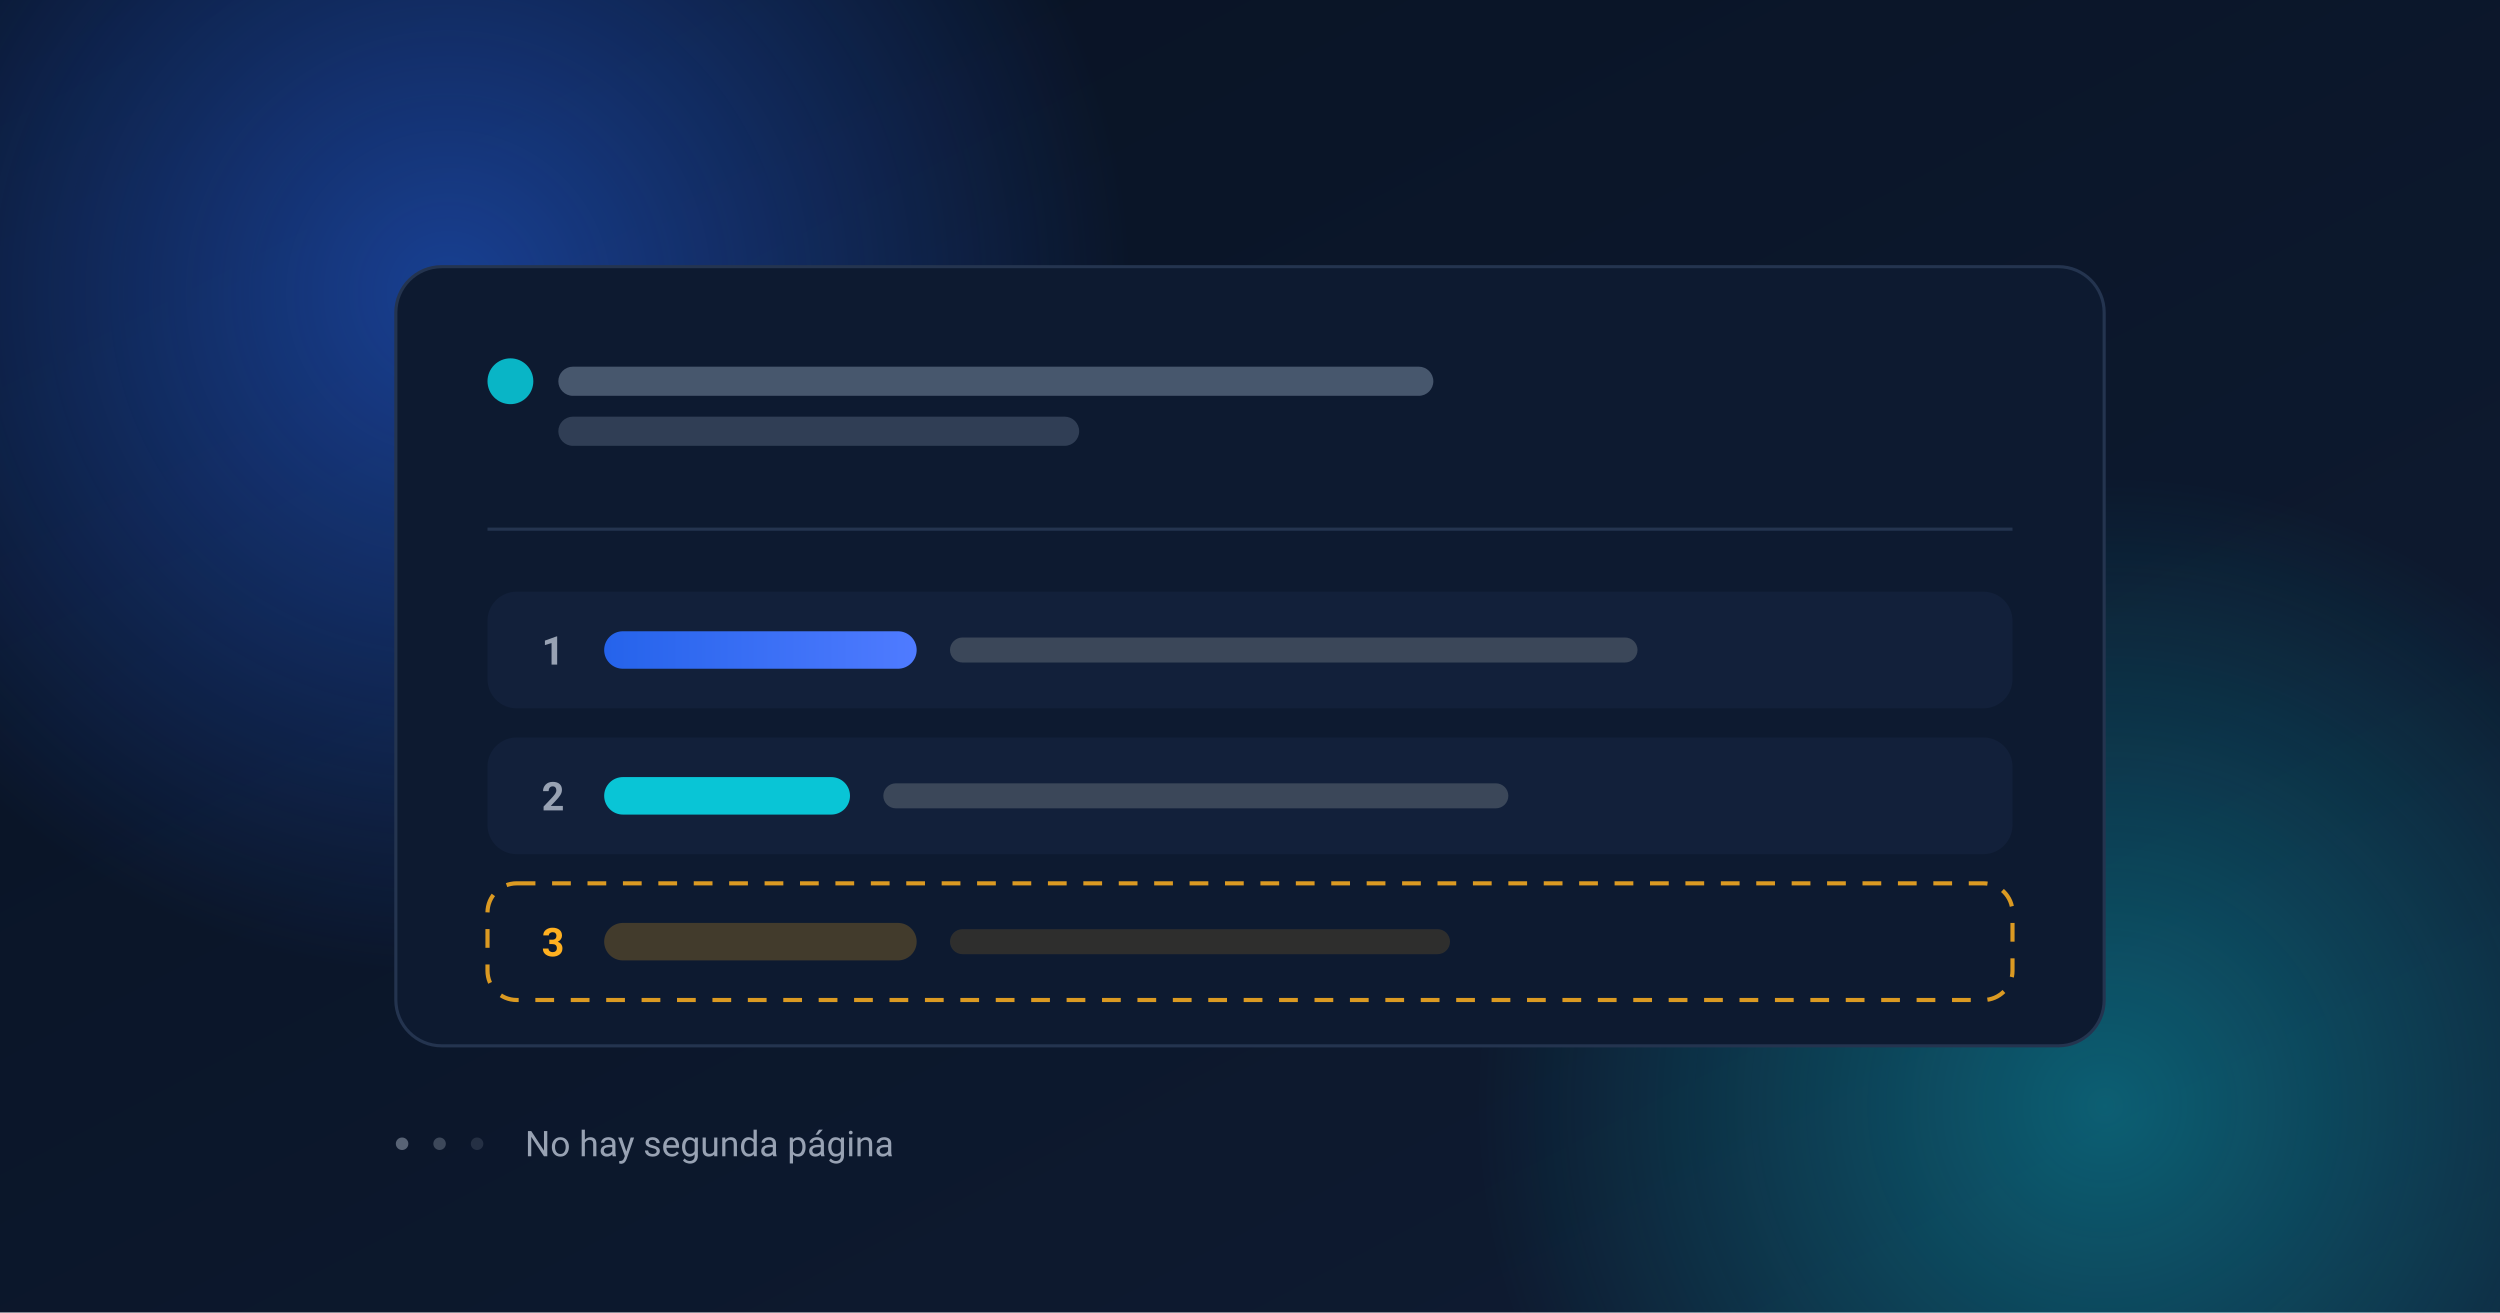
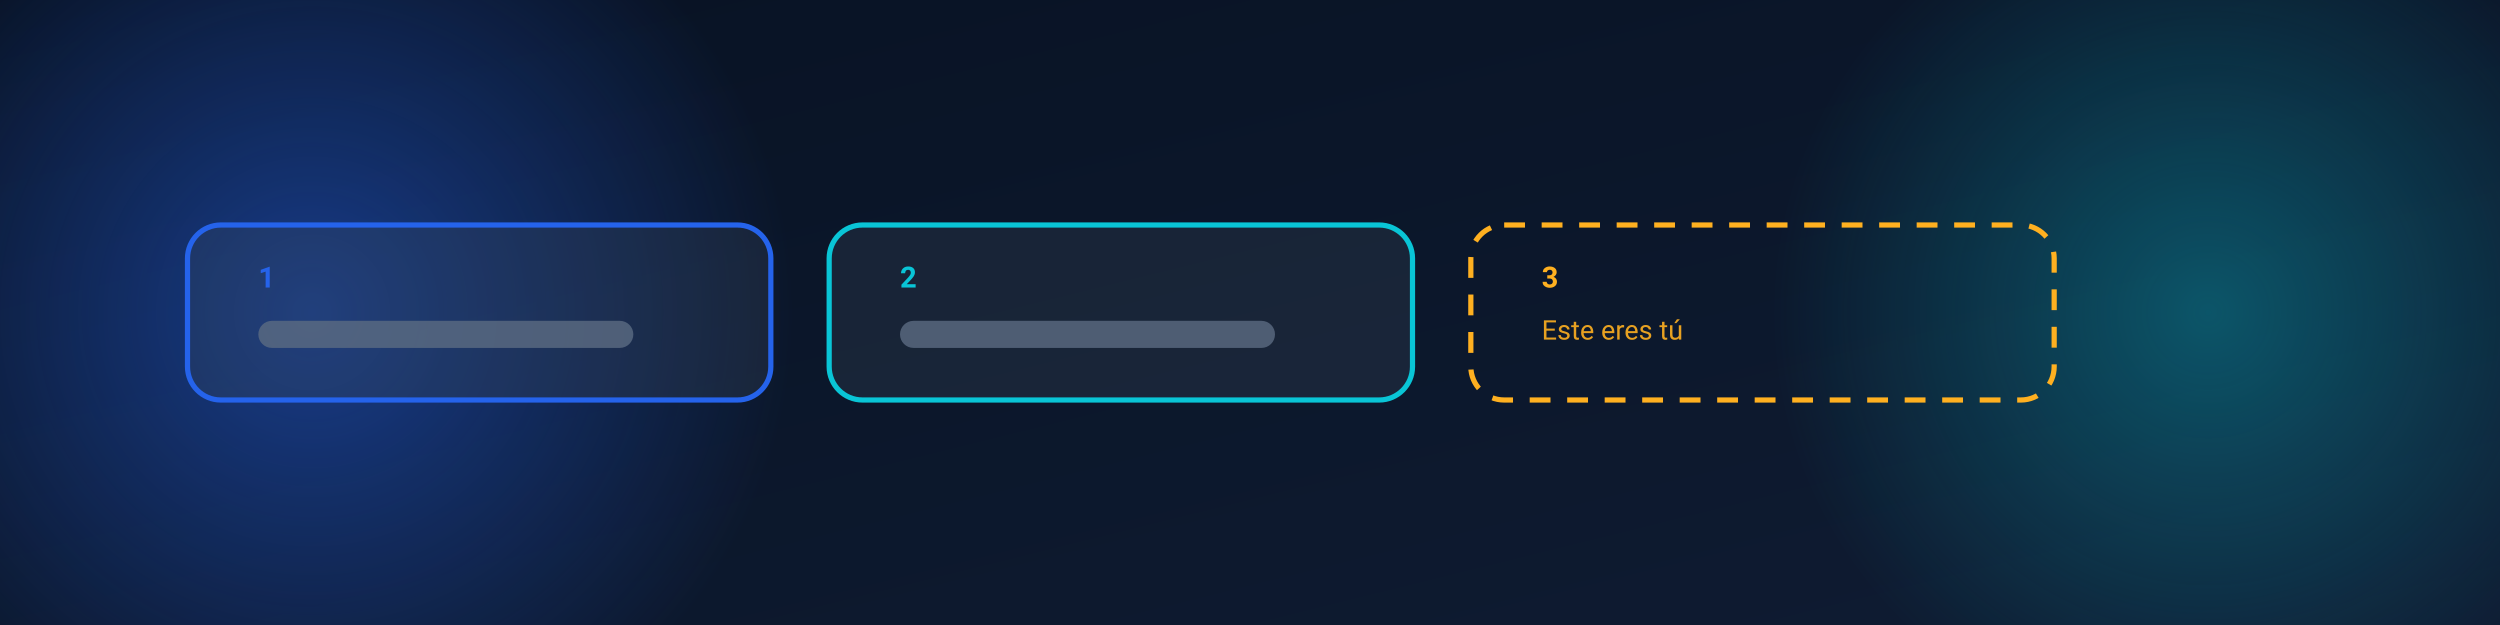
- <svg xmlns="http://www.w3.org/2000/svg" viewBox="0 0 1200 630" width="1200" height="630" role="img" aria-label="Una respuesta de IA con solo tres huecos de marca: dos ocupados y uno vacío">
+ <svg xmlns="http://www.w3.org/2000/svg" viewBox="0 0 1200 300" width="1200" height="300" role="img" aria-label="Una respuesta de IA con solo tres huecos de marca: dos ocupados y uno vacío">
  <defs>
    <linearGradient id="bg" x1="0" y1="0" x2="1" y2="1">
      <stop offset="0" stop-color="#081223" />
      <stop offset="1" stop-color="#0f1c33" />
    </linearGradient>
    <radialGradient id="glowA" cx="0.5" cy="0.5" r="0.5">
-       <stop offset="0" stop-color="#2563eb" stop-opacity=".55" />
+       <stop offset="0" stop-color="#2563eb" stop-opacity=".5" />
      <stop offset="1" stop-color="#2563eb" stop-opacity="0" />
    </radialGradient>
    <radialGradient id="glowB" cx="0.5" cy="0.5" r="0.5">
-       <stop offset="0" stop-color="#09c5d6" stop-opacity=".40" />
+       <stop offset="0" stop-color="#09c5d6" stop-opacity=".35" />
      <stop offset="1" stop-color="#09c5d6" stop-opacity="0" />
    </radialGradient>
-     <linearGradient id="pill" x1="0" y1="0" x2="1" y2="0">
-       <stop offset="0" stop-color="#2563eb" />
-       <stop offset="1" stop-color="#4f7bff" />
-     </linearGradient>
  </defs>
-   <rect width="1200" height="630" fill="url(#bg)" />
-   <circle cx="215" cy="140" r="330" fill="url(#glowA)" />
-   <circle cx="1010" cy="530" r="300" fill="url(#glowB)" />
-   <g transform="translate(190 128)">
-     <rect width="820" height="374" rx="22" fill="#0d1a30" stroke="#24344f" stroke-width="1.5" />
-     <g transform="translate(44 44)">
-       <circle cx="11" cy="11" r="11" fill="#09c5d6" opacity=".9" />
-       <rect x="34" y="4" width="420" height="14" rx="7" fill="#5b6b82" opacity=".75" />
-       <rect x="34" y="28" width="250" height="14" rx="7" fill="#5b6b82" opacity=".45" />
+   <rect width="1200" height="300" fill="url(#bg)" />
+   <circle cx="150" cy="150" r="230" fill="url(#glowA)" />
+   <circle cx="1060" cy="150" r="210" fill="url(#glowB)" />
+   <g transform="translate(90 108)">
+     <g fill="#3b4759">
+       <rect x="0" y="0" width="280" height="84" rx="16" opacity=".28" />
+       <rect x="308" y="0" width="280" height="84" rx="16" opacity=".28" />
    </g>
-     <line x1="44" y1="126" x2="776" y2="126" stroke="#24344f" stroke-width="1.5" />
-     <g transform="translate(44 156)">
-       <rect width="732" height="56" rx="14" fill="#12203a" />
-       <text x="26" y="35" font-family="system-ui,-apple-system,Segoe UI,Roboto,sans-serif" font-size="19" font-weight="700" fill="#98a2b3">1</text>
-       <rect x="56" y="19" width="150" height="18" rx="9" fill="url(#pill)" />
-       <rect x="222" y="22" width="330" height="12" rx="6" fill="#3b4759" />
-     </g>
-     <g transform="translate(44 226)">
-       <rect width="732" height="56" rx="14" fill="#12203a" />
-       <text x="26" y="35" font-family="system-ui,-apple-system,Segoe UI,Roboto,sans-serif" font-size="19" font-weight="700" fill="#98a2b3">2</text>
-       <rect x="56" y="19" width="118" height="18" rx="9" fill="#09c5d6" />
-       <rect x="190" y="22" width="300" height="12" rx="6" fill="#3b4759" />
-     </g>
-     <g transform="translate(44 296)">
-       <rect width="732" height="56" rx="14" fill="none" stroke="#ffb020" stroke-width="2" stroke-dasharray="9 8" opacity=".85" />
-       <text x="26" y="35" font-family="system-ui,-apple-system,Segoe UI,Roboto,sans-serif" font-size="19" font-weight="700" fill="#ffb020">3</text>
-       <rect x="56" y="19" width="150" height="18" rx="9" fill="#ffb020" opacity=".22" />
-       <rect x="222" y="22" width="240" height="12" rx="6" fill="#ffb020" opacity=".14" />
-     </g>
-   </g>
-   <g transform="translate(190 546)">
-     <rect width="6" height="6" rx="3" fill="#98a2b3" opacity=".55" />
-     <rect x="18" width="6" height="6" rx="3" fill="#98a2b3" opacity=".35" />
-     <rect x="36" width="6" height="6" rx="3" fill="#98a2b3" opacity=".18" />
-     <text x="62" y="9" font-family="system-ui,-apple-system,Segoe UI,Roboto,sans-serif" font-size="17" fill="#98a2b3">No hay segunda página</text>
+     <rect x="0" y="0" width="280" height="84" rx="16" fill="none" stroke="#2563eb" stroke-width="2.5" />
+     <rect x="308" y="0" width="280" height="84" rx="16" fill="none" stroke="#09c5d6" stroke-width="2.5" />
+     <rect x="616" y="0" width="280" height="84" rx="16" fill="none" stroke="#ffb020" stroke-width="2.5" stroke-dasharray="10 8" />
+     <text x="34" y="30" font-family="system-ui,-apple-system,Segoe UI,Roboto,sans-serif" font-size="14" font-weight="700" fill="#2563eb">1</text>
+     <rect x="34" y="46" width="180" height="13" rx="6.5" fill="#5b6b82" opacity=".8" />
+     <text x="342" y="30" font-family="system-ui,-apple-system,Segoe UI,Roboto,sans-serif" font-size="14" font-weight="700" fill="#09c5d6">2</text>
+     <rect x="342" y="46" width="180" height="13" rx="6.5" fill="#5b6b82" opacity=".8" />
+     <text x="650" y="30" font-family="system-ui,-apple-system,Segoe UI,Roboto,sans-serif" font-size="14" font-weight="700" fill="#ffb020">3</text>
+     <text x="650" y="55" font-family="system-ui,-apple-system,Segoe UI,Roboto,sans-serif" font-size="13" fill="#ffb020" opacity=".9">Este eres tú</text>
  </g>
</svg>
